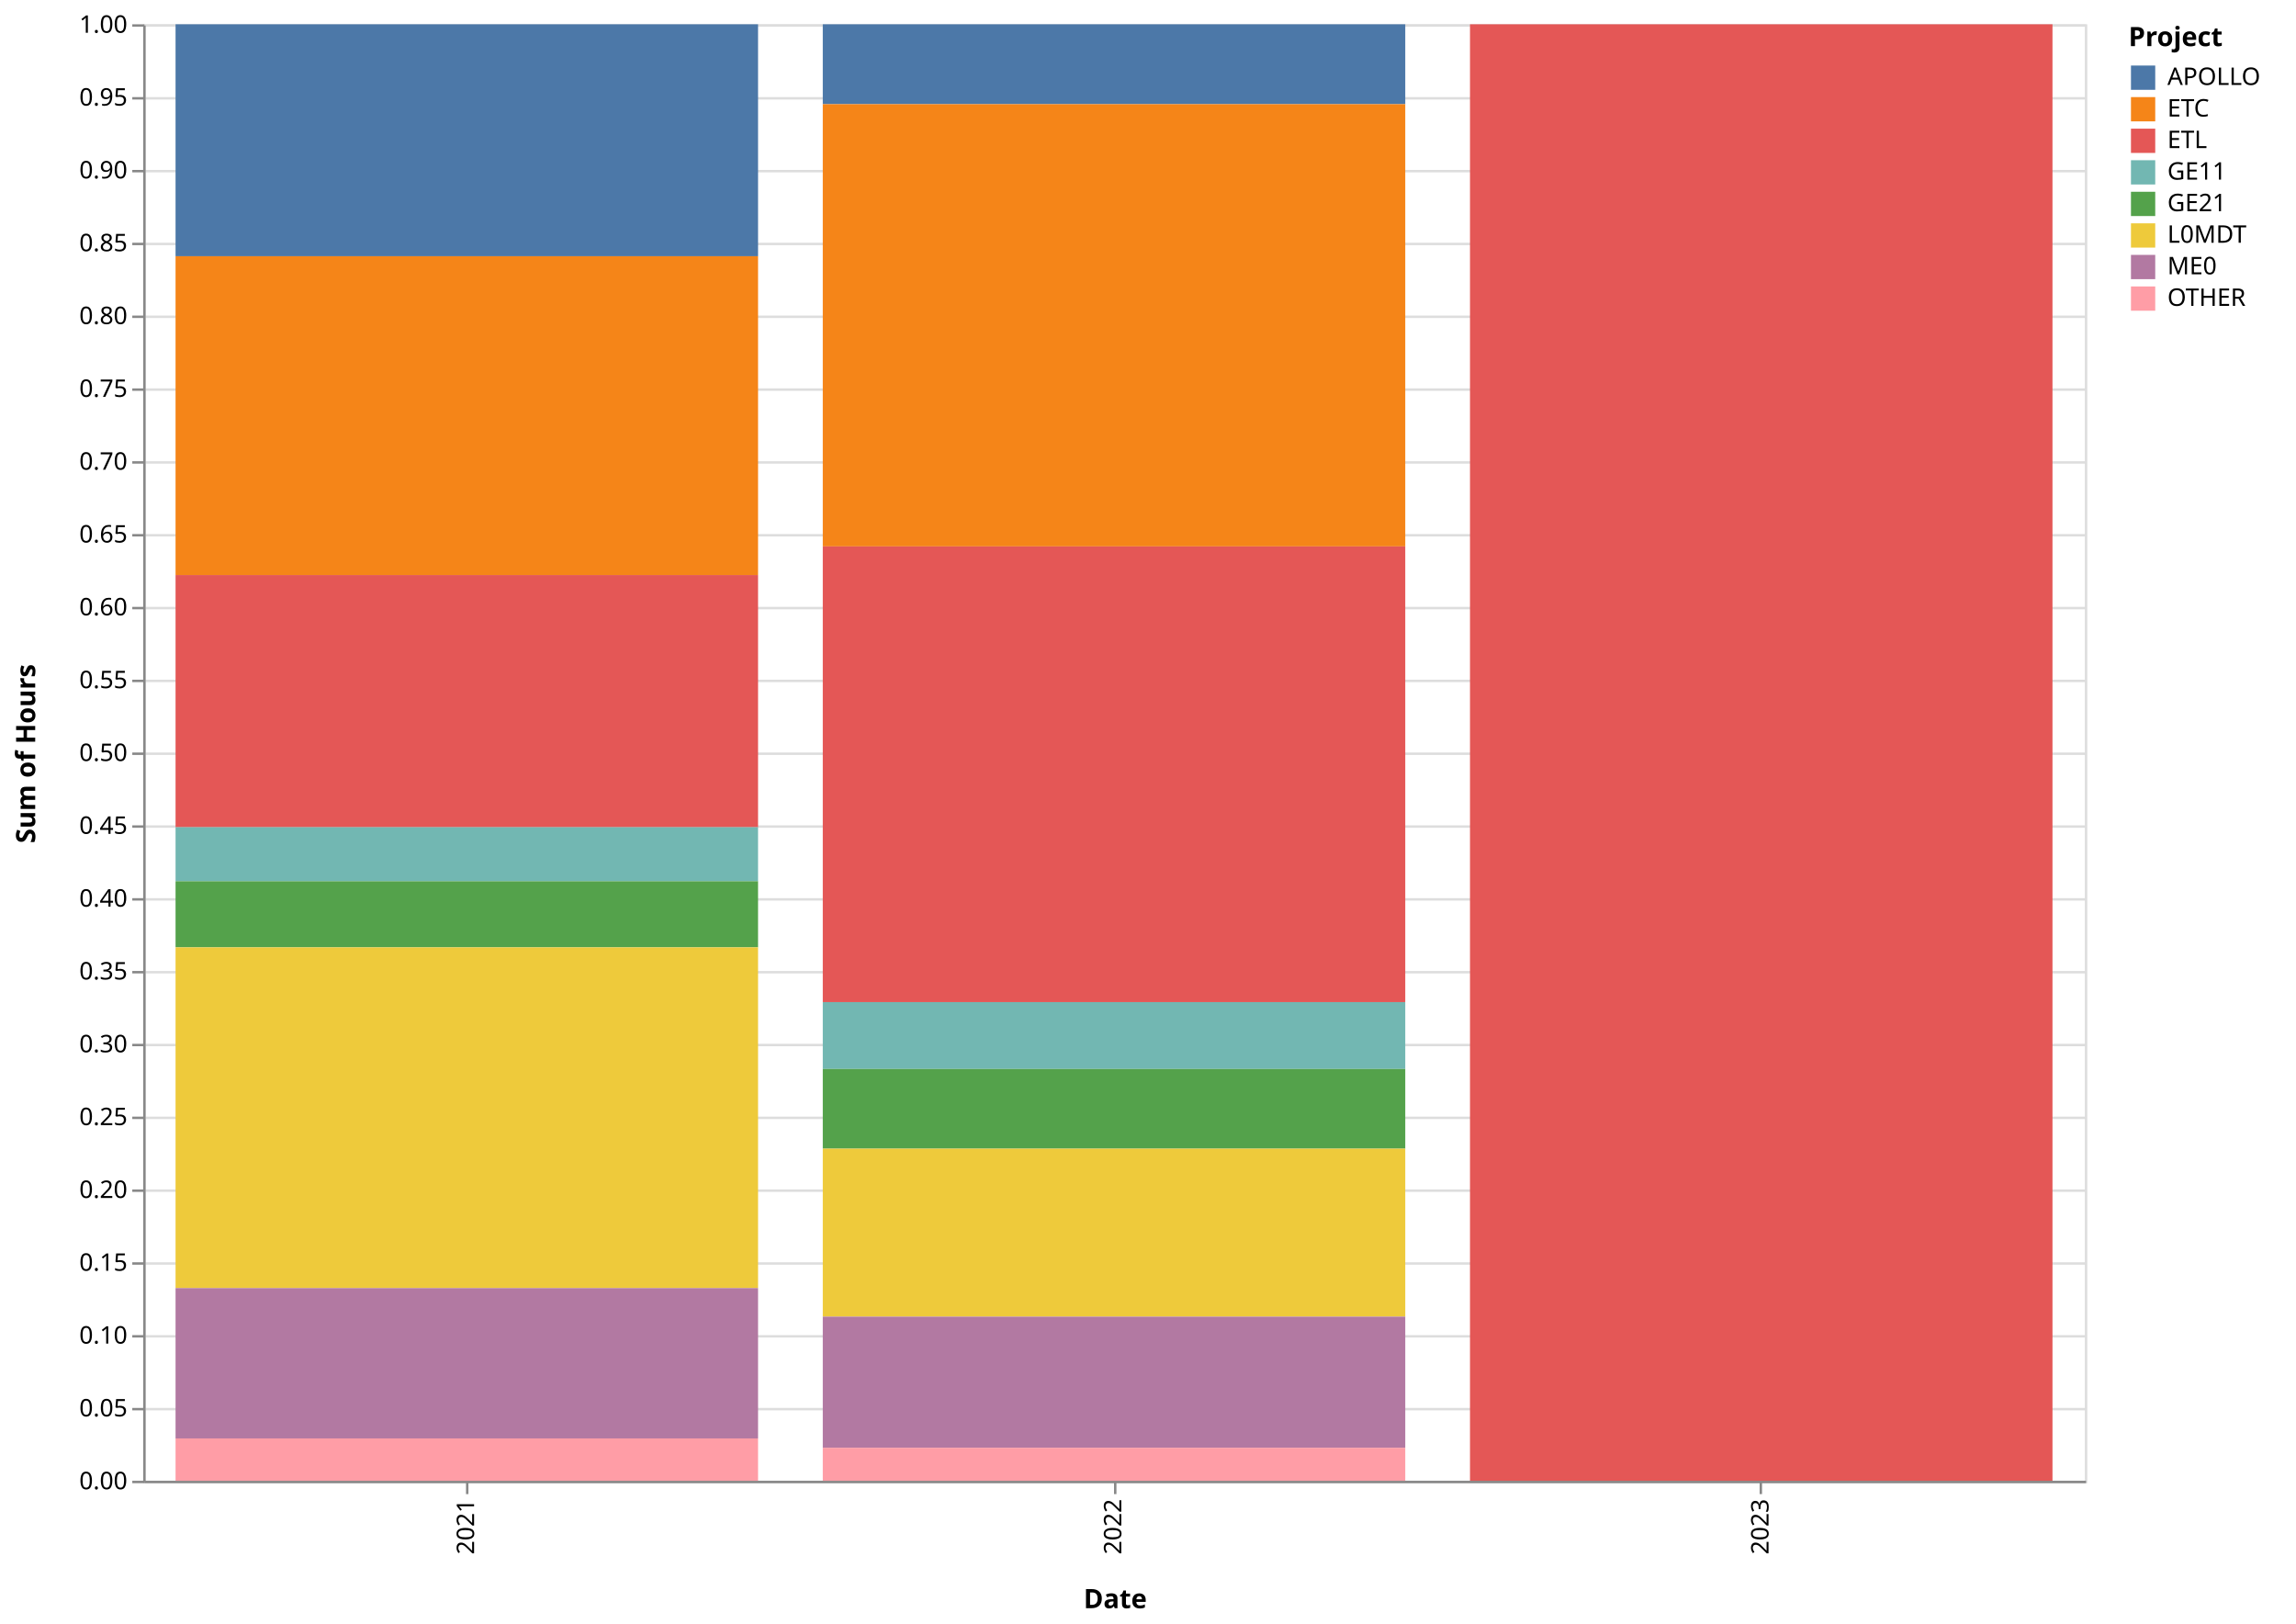
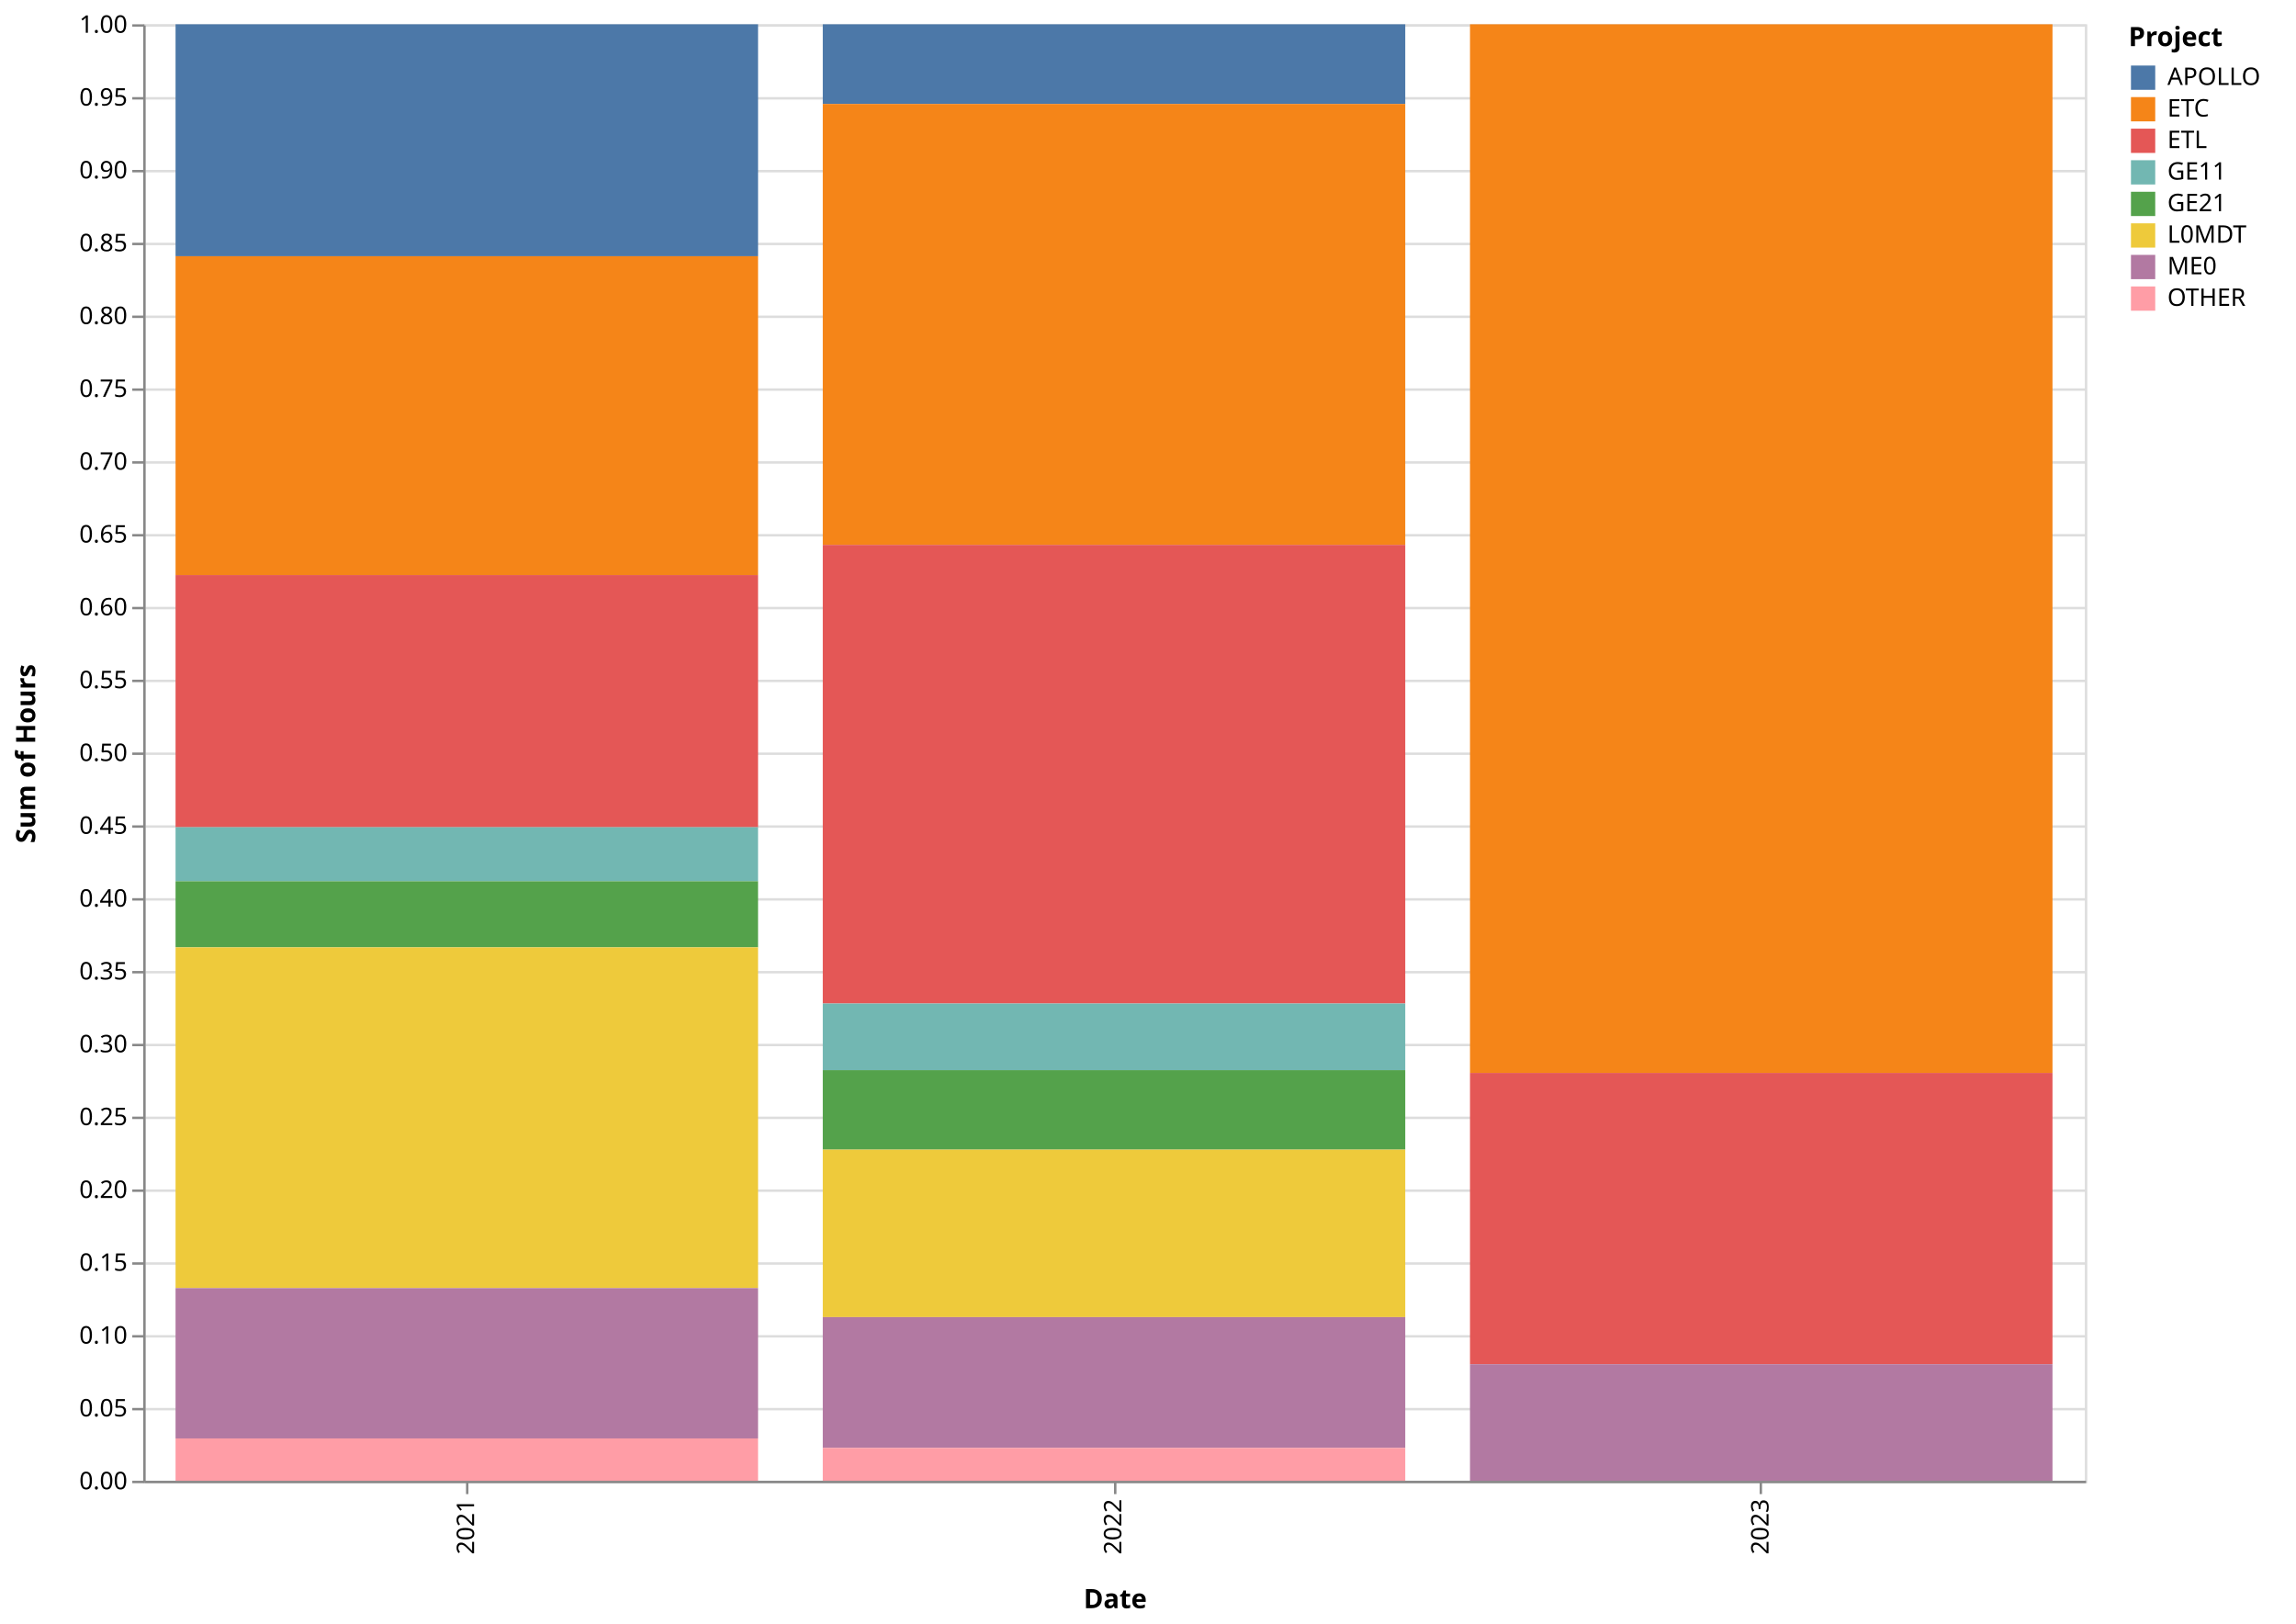
<svg xmlns="http://www.w3.org/2000/svg" class="marks" width="946" height="669" viewBox="0 0 946 669" version="1.1">
  <rect width="946" height="669" style="fill: white;" />
  <g transform="translate(59,10)">
    <g class="mark-group role-frame root">
      <g transform="translate(0,0)">
        <path class="background" d="M0.5,0.5h800v600h-800Z" style="fill: none; stroke: #ddd;" />
        <g>
          <g class="mark-group role-axis">
            <g transform="translate(0.5,0.5)">
              <path class="background" d="M0,0h0v0h0Z" style="pointer-events: none; fill: none;" />
              <g>
                <g class="mark-rule role-axis-grid" style="pointer-events: none;">
                  <line transform="translate(0,600)" x2="800" y2="0" style="fill: none; stroke: #ddd; stroke-width: 1; opacity: 1;" />
                  <line transform="translate(0,570)" x2="800" y2="0" style="fill: none; stroke: #ddd; stroke-width: 1; opacity: 1;" />
                  <line transform="translate(0,540)" x2="800" y2="0" style="fill: none; stroke: #ddd; stroke-width: 1; opacity: 1;" />
                  <line transform="translate(0,510)" x2="800" y2="0" style="fill: none; stroke: #ddd; stroke-width: 1; opacity: 1;" />
                  <line transform="translate(0,480)" x2="800" y2="0" style="fill: none; stroke: #ddd; stroke-width: 1; opacity: 1;" />
                  <line transform="translate(0,450)" x2="800" y2="0" style="fill: none; stroke: #ddd; stroke-width: 1; opacity: 1;" />
                  <line transform="translate(0,420)" x2="800" y2="0" style="fill: none; stroke: #ddd; stroke-width: 1; opacity: 1;" />
                  <line transform="translate(0,390)" x2="800" y2="0" style="fill: none; stroke: #ddd; stroke-width: 1; opacity: 1;" />
                  <line transform="translate(0,360)" x2="800" y2="0" style="fill: none; stroke: #ddd; stroke-width: 1; opacity: 1;" />
                  <line transform="translate(0,330)" x2="800" y2="0" style="fill: none; stroke: #ddd; stroke-width: 1; opacity: 1;" />
                  <line transform="translate(0,300)" x2="800" y2="0" style="fill: none; stroke: #ddd; stroke-width: 1; opacity: 1;" />
                  <line transform="translate(0,270)" x2="800" y2="0" style="fill: none; stroke: #ddd; stroke-width: 1; opacity: 1;" />
                  <line transform="translate(0,240)" x2="800" y2="0" style="fill: none; stroke: #ddd; stroke-width: 1; opacity: 1;" />
                  <line transform="translate(0,210)" x2="800" y2="0" style="fill: none; stroke: #ddd; stroke-width: 1; opacity: 1;" />
                  <line transform="translate(0,180)" x2="800" y2="0" style="fill: none; stroke: #ddd; stroke-width: 1; opacity: 1;" />
                  <line transform="translate(0,150)" x2="800" y2="0" style="fill: none; stroke: #ddd; stroke-width: 1; opacity: 1;" />
                  <line transform="translate(0,120)" x2="800" y2="0" style="fill: none; stroke: #ddd; stroke-width: 1; opacity: 1;" />
                  <line transform="translate(0,90)" x2="800" y2="0" style="fill: none; stroke: #ddd; stroke-width: 1; opacity: 1;" />
                  <line transform="translate(0,60)" x2="800" y2="0" style="fill: none; stroke: #ddd; stroke-width: 1; opacity: 1;" />
                  <line transform="translate(0,30)" x2="800" y2="0" style="fill: none; stroke: #ddd; stroke-width: 1; opacity: 1;" />
                  <line transform="translate(0,0)" x2="800" y2="0" style="fill: none; stroke: #ddd; stroke-width: 1; opacity: 1;" />
                </g>
              </g>
              <path class="foreground" d="" style="pointer-events: none; display: none; fill: none;" />
            </g>
          </g>
          <g class="mark-group role-axis">
            <g transform="translate(0.5,600.5)">
              <path class="background" d="M0,0h0v0h0Z" style="pointer-events: none; fill: none;" />
              <g>
                <g class="mark-rule role-axis-tick" style="pointer-events: none;">
                  <line transform="translate(133,0)" x2="0" y2="5" style="fill: none; stroke: #888; stroke-width: 1; opacity: 1;" />
                  <line transform="translate(400,0)" x2="0" y2="5" style="fill: none; stroke: #888; stroke-width: 1; opacity: 1;" />
                  <line transform="translate(666,0)" x2="0" y2="5" style="fill: none; stroke: #888; stroke-width: 1; opacity: 1;" />
                </g>
                <g class="mark-text role-axis-label" style="pointer-events: none;">
                  <text text-anchor="end" transform="translate(132.8333,7) rotate(270) translate(0,3)" style="font-family: sans-serif; font-size: 10px; fill: #000; opacity: 1;">2021</text>
                  <text text-anchor="end" transform="translate(399.5,7) rotate(270) translate(0,3)" style="font-family: sans-serif; font-size: 10px; fill: #000; opacity: 1;">2022</text>
                  <text text-anchor="end" transform="translate(666.1667,7) rotate(270) translate(0,3)" style="font-family: sans-serif; font-size: 10px; fill: #000; opacity: 1;">2023</text>
                </g>
                <g class="mark-rule role-axis-domain" style="pointer-events: none;">
                  <line transform="translate(0,0)" x2="800" y2="0" style="fill: none; stroke: #888; stroke-width: 1; opacity: 1;" />
                </g>
                <g class="mark-text role-axis-title" style="pointer-events: none;">
                  <text text-anchor="middle" transform="translate(400,52)" style="font-family: sans-serif; font-size: 11px; font-weight: bold; fill: #000; opacity: 1;">Date</text>
                </g>
              </g>
              <path class="foreground" d="" style="pointer-events: none; display: none; fill: none;" />
            </g>
          </g>
          <g class="mark-group role-axis">
            <g transform="translate(0.5,0.5)">
              <path class="background" d="M0,0h0v0h0Z" style="pointer-events: none; fill: none;" />
              <g>
                <g class="mark-rule role-axis-tick" style="pointer-events: none;">
                  <line transform="translate(0,600)" x2="-5" y2="0" style="fill: none; stroke: #888; stroke-width: 1; opacity: 1;" />
                  <line transform="translate(0,570)" x2="-5" y2="0" style="fill: none; stroke: #888; stroke-width: 1; opacity: 1;" />
                  <line transform="translate(0,540)" x2="-5" y2="0" style="fill: none; stroke: #888; stroke-width: 1; opacity: 1;" />
                  <line transform="translate(0,510)" x2="-5" y2="0" style="fill: none; stroke: #888; stroke-width: 1; opacity: 1;" />
                  <line transform="translate(0,480)" x2="-5" y2="0" style="fill: none; stroke: #888; stroke-width: 1; opacity: 1;" />
                  <line transform="translate(0,450)" x2="-5" y2="0" style="fill: none; stroke: #888; stroke-width: 1; opacity: 1;" />
                  <line transform="translate(0,420)" x2="-5" y2="0" style="fill: none; stroke: #888; stroke-width: 1; opacity: 1;" />
                  <line transform="translate(0,390)" x2="-5" y2="0" style="fill: none; stroke: #888; stroke-width: 1; opacity: 1;" />
                  <line transform="translate(0,360)" x2="-5" y2="0" style="fill: none; stroke: #888; stroke-width: 1; opacity: 1;" />
                  <line transform="translate(0,330)" x2="-5" y2="0" style="fill: none; stroke: #888; stroke-width: 1; opacity: 1;" />
                  <line transform="translate(0,300)" x2="-5" y2="0" style="fill: none; stroke: #888; stroke-width: 1; opacity: 1;" />
                  <line transform="translate(0,270)" x2="-5" y2="0" style="fill: none; stroke: #888; stroke-width: 1; opacity: 1;" />
                  <line transform="translate(0,240)" x2="-5" y2="0" style="fill: none; stroke: #888; stroke-width: 1; opacity: 1;" />
                  <line transform="translate(0,210)" x2="-5" y2="0" style="fill: none; stroke: #888; stroke-width: 1; opacity: 1;" />
                  <line transform="translate(0,180)" x2="-5" y2="0" style="fill: none; stroke: #888; stroke-width: 1; opacity: 1;" />
                  <line transform="translate(0,150)" x2="-5" y2="0" style="fill: none; stroke: #888; stroke-width: 1; opacity: 1;" />
                  <line transform="translate(0,120)" x2="-5" y2="0" style="fill: none; stroke: #888; stroke-width: 1; opacity: 1;" />
                  <line transform="translate(0,90)" x2="-5" y2="0" style="fill: none; stroke: #888; stroke-width: 1; opacity: 1;" />
                  <line transform="translate(0,60)" x2="-5" y2="0" style="fill: none; stroke: #888; stroke-width: 1; opacity: 1;" />
                  <line transform="translate(0,30)" x2="-5" y2="0" style="fill: none; stroke: #888; stroke-width: 1; opacity: 1;" />
                  <line transform="translate(0,0)" x2="-5" y2="0" style="fill: none; stroke: #888; stroke-width: 1; opacity: 1;" />
                </g>
                <g class="mark-text role-axis-label" style="pointer-events: none;">
                  <text text-anchor="end" transform="translate(-7,603)" style="font-family: sans-serif; font-size: 10px; fill: #000; opacity: 1;">0.00</text>
                  <text text-anchor="end" transform="translate(-7,573)" style="font-family: sans-serif; font-size: 10px; fill: #000; opacity: 1;">0.05</text>
                  <text text-anchor="end" transform="translate(-7,543)" style="font-family: sans-serif; font-size: 10px; fill: #000; opacity: 1;">0.10</text>
                  <text text-anchor="end" transform="translate(-7,513)" style="font-family: sans-serif; font-size: 10px; fill: #000; opacity: 1;">0.15</text>
                  <text text-anchor="end" transform="translate(-7,483)" style="font-family: sans-serif; font-size: 10px; fill: #000; opacity: 1;">0.20</text>
                  <text text-anchor="end" transform="translate(-7,453)" style="font-family: sans-serif; font-size: 10px; fill: #000; opacity: 1;">0.25</text>
                  <text text-anchor="end" transform="translate(-7,423)" style="font-family: sans-serif; font-size: 10px; fill: #000; opacity: 1;">0.30</text>
                  <text text-anchor="end" transform="translate(-7,393)" style="font-family: sans-serif; font-size: 10px; fill: #000; opacity: 1;">0.35</text>
                  <text text-anchor="end" transform="translate(-7,363)" style="font-family: sans-serif; font-size: 10px; fill: #000; opacity: 1;">0.40</text>
                  <text text-anchor="end" transform="translate(-7,333)" style="font-family: sans-serif; font-size: 10px; fill: #000; opacity: 1;">0.45</text>
                  <text text-anchor="end" transform="translate(-7,303)" style="font-family: sans-serif; font-size: 10px; fill: #000; opacity: 1;">0.50</text>
                  <text text-anchor="end" transform="translate(-7,273)" style="font-family: sans-serif; font-size: 10px; fill: #000; opacity: 1;">0.55</text>
                  <text text-anchor="end" transform="translate(-7,243)" style="font-family: sans-serif; font-size: 10px; fill: #000; opacity: 1;">0.60</text>
                  <text text-anchor="end" transform="translate(-7,213)" style="font-family: sans-serif; font-size: 10px; fill: #000; opacity: 1;">0.65</text>
                  <text text-anchor="end" transform="translate(-7,183)" style="font-family: sans-serif; font-size: 10px; fill: #000; opacity: 1;">0.70</text>
                  <text text-anchor="end" transform="translate(-7,153)" style="font-family: sans-serif; font-size: 10px; fill: #000; opacity: 1;">0.75</text>
                  <text text-anchor="end" transform="translate(-7,123)" style="font-family: sans-serif; font-size: 10px; fill: #000; opacity: 1;">0.80</text>
                  <text text-anchor="end" transform="translate(-7,93)" style="font-family: sans-serif; font-size: 10px; fill: #000; opacity: 1;">0.85</text>
                  <text text-anchor="end" transform="translate(-7,63)" style="font-family: sans-serif; font-size: 10px; fill: #000; opacity: 1;">0.90</text>
                  <text text-anchor="end" transform="translate(-7,33)" style="font-family: sans-serif; font-size: 10px; fill: #000; opacity: 1;">0.95</text>
                  <text text-anchor="end" transform="translate(-7,3)" style="font-family: sans-serif; font-size: 10px; fill: #000; opacity: 1;">1.00</text>
                </g>
                <g class="mark-rule role-axis-domain" style="pointer-events: none;">
                  <line transform="translate(0,600)" x2="0" y2="-600" style="fill: none; stroke: #888; stroke-width: 1; opacity: 1;" />
                </g>
                <g class="mark-text role-axis-title" style="pointer-events: none;">
                  <text text-anchor="middle" transform="translate(-43,300) rotate(-90) translate(0,-2)" style="font-family: sans-serif; font-size: 11px; font-weight: bold; fill: #000; opacity: 1;">Sum of Hours</text>
                </g>
              </g>
              <path class="foreground" d="" style="pointer-events: none; display: none; fill: none;" />
            </g>
          </g>
          <g class="mark-rect role-mark marks">
            <path d="M13.333,0h240v95.552h-240Z" style="fill: #4c78a8;" />
-             <path d="M280,6.661338147750939e-14h240v32.921h-240Z" style="fill: #4c78a8;" />
+             <path d="M280,6.661338147750939e-14h240v32.825h-240Z" style="fill: #4c78a8;" />
            <path d="M13.333,95.552h240v131.345h-240Z" style="fill: #f58518;" />
-             <path d="M280,32.921h240v182.171h-240Z" style="fill: #f58518;" />
+             <path d="M280,32.825h240v181.637h-240Z" style="fill: #f58518;" />
+             <path d="M546.667,0h240v432h-240Z" style="fill: #f58518;" />
            <path d="M13.333,226.897h240v103.878h-240Z" style="fill: #e45756;" />
-             <path d="M280,215.093h240v187.732h-240Z" style="fill: #e45756;" />
-             <path d="M546.667,0h240v600h-240Z" style="fill: #e45756;" />
+             <path d="M280,214.462h240v188.941h-240Z" style="fill: #e45756;" />
+             <path d="M546.667,432h240v120h-240Z" style="fill: #e45756;" />
            <path d="M13.333,330.774h240v22.254h-240Z" style="fill: #72b7b2;" />
-             <path d="M280,402.824h240v27.538h-240Z" style="fill: #72b7b2;" />
+             <path d="M280,403.403h240v27.457h-240Z" style="fill: #72b7b2;" />
            <path d="M13.333,353.028h240v27.234h-240Z" style="fill: #54a24b;" />
-             <path d="M280,430.362h240v32.833h-240Z" style="fill: #54a24b;" />
+             <path d="M280,430.859h240v32.737h-240Z" style="fill: #54a24b;" />
            <path d="M13.333,380.262h240v140.371h-240Z" style="fill: #eeca3b;" />
-             <path d="M280,463.195h240v69.197h-240Z" style="fill: #eeca3b;" />
+             <path d="M280,463.596h240v68.994h-240Z" style="fill: #eeca3b;" />
            <path d="M13.333,520.633h240v61.937h-240Z" style="fill: #b279a2;" />
-             <path d="M280,532.392h240v54.016h-240Z" style="fill: #b279a2;" />
+             <path d="M280,532.59h240v53.857h-240Z" style="fill: #b279a2;" />
+             <path d="M546.667,552h240v48h-240Z" style="fill: #b279a2;" />
            <path d="M13.333,582.57h240v17.43h-240Z" style="fill: #ff9da6;" />
-             <path d="M280,586.408h240v13.592h-240Z" style="fill: #ff9da6;" />
+             <path d="M280,586.448h240v13.552h-240Z" style="fill: #ff9da6;" />
          </g>
          <g class="mark-group role-legend">
            <g transform="translate(818,0)">
              <path class="background" d="M0,0h64v118h-64Z" style="pointer-events: none; fill: none;" />
              <g>
                <g class="mark-group role-legend-entry">
                  <g transform="translate(0,16)">
                    <path class="background" d="M0,0h0v0h0Z" style="pointer-events: none; fill: none;" />
                    <g>
                      <g class="mark-group role-scope">
                        <g transform="translate(0,0)">
                          <path class="background" d="M0,0h64v11h-64Z" style="pointer-events: none; fill: none; opacity: 1;" />
                          <g>
                            <g class="mark-symbol role-legend-symbol" style="pointer-events: none;">
                              <path transform="translate(6,6)" d="M-5,-5h10v10h-10Z" style="fill: #4c78a8; stroke-width: 1.5; opacity: 1;" />
                            </g>
                            <g class="mark-text role-legend-label" style="pointer-events: none;">
                              <text text-anchor="start" transform="translate(16,9)" style="font-family: sans-serif; font-size: 10px; fill: #000; opacity: 1;">APOLLO</text>
                            </g>
                          </g>
                          <path class="foreground" d="" style="pointer-events: none; display: none; fill: none;" />
                        </g>
                        <g transform="translate(0,13)">
                          <path class="background" d="M0,0h64v11h-64Z" style="pointer-events: none; fill: none; opacity: 1;" />
                          <g>
                            <g class="mark-symbol role-legend-symbol" style="pointer-events: none;">
                              <path transform="translate(6,6)" d="M-5,-5h10v10h-10Z" style="fill: #f58518; stroke-width: 1.5; opacity: 1;" />
                            </g>
                            <g class="mark-text role-legend-label" style="pointer-events: none;">
                              <text text-anchor="start" transform="translate(16,9)" style="font-family: sans-serif; font-size: 10px; fill: #000; opacity: 1;">ETC</text>
                            </g>
                          </g>
                          <path class="foreground" d="" style="pointer-events: none; display: none; fill: none;" />
                        </g>
                        <g transform="translate(0,26)">
                          <path class="background" d="M0,0h64v11h-64Z" style="pointer-events: none; fill: none; opacity: 1;" />
                          <g>
                            <g class="mark-symbol role-legend-symbol" style="pointer-events: none;">
                              <path transform="translate(6,6)" d="M-5,-5h10v10h-10Z" style="fill: #e45756; stroke-width: 1.5; opacity: 1;" />
                            </g>
                            <g class="mark-text role-legend-label" style="pointer-events: none;">
                              <text text-anchor="start" transform="translate(16,9)" style="font-family: sans-serif; font-size: 10px; fill: #000; opacity: 1;">ETL</text>
                            </g>
                          </g>
                          <path class="foreground" d="" style="pointer-events: none; display: none; fill: none;" />
                        </g>
                        <g transform="translate(0,39)">
                          <path class="background" d="M0,0h64v11h-64Z" style="pointer-events: none; fill: none; opacity: 1;" />
                          <g>
                            <g class="mark-symbol role-legend-symbol" style="pointer-events: none;">
                              <path transform="translate(6,6)" d="M-5,-5h10v10h-10Z" style="fill: #72b7b2; stroke-width: 1.5; opacity: 1;" />
                            </g>
                            <g class="mark-text role-legend-label" style="pointer-events: none;">
                              <text text-anchor="start" transform="translate(16,9)" style="font-family: sans-serif; font-size: 10px; fill: #000; opacity: 1;">GE11</text>
                            </g>
                          </g>
                          <path class="foreground" d="" style="pointer-events: none; display: none; fill: none;" />
                        </g>
                        <g transform="translate(0,52)">
                          <path class="background" d="M0,0h64v11h-64Z" style="pointer-events: none; fill: none; opacity: 1;" />
                          <g>
                            <g class="mark-symbol role-legend-symbol" style="pointer-events: none;">
                              <path transform="translate(6,6)" d="M-5,-5h10v10h-10Z" style="fill: #54a24b; stroke-width: 1.5; opacity: 1;" />
                            </g>
                            <g class="mark-text role-legend-label" style="pointer-events: none;">
                              <text text-anchor="start" transform="translate(16,9)" style="font-family: sans-serif; font-size: 10px; fill: #000; opacity: 1;">GE21</text>
                            </g>
                          </g>
                          <path class="foreground" d="" style="pointer-events: none; display: none; fill: none;" />
                        </g>
                        <g transform="translate(0,65)">
                          <path class="background" d="M0,0h64v11h-64Z" style="pointer-events: none; fill: none; opacity: 1;" />
                          <g>
                            <g class="mark-symbol role-legend-symbol" style="pointer-events: none;">
                              <path transform="translate(6,6)" d="M-5,-5h10v10h-10Z" style="fill: #eeca3b; stroke-width: 1.5; opacity: 1;" />
                            </g>
                            <g class="mark-text role-legend-label" style="pointer-events: none;">
                              <text text-anchor="start" transform="translate(16,9)" style="font-family: sans-serif; font-size: 10px; fill: #000; opacity: 1;">L0MDT</text>
                            </g>
                          </g>
                          <path class="foreground" d="" style="pointer-events: none; display: none; fill: none;" />
                        </g>
                        <g transform="translate(0,78)">
                          <path class="background" d="M0,0h64v11h-64Z" style="pointer-events: none; fill: none; opacity: 1;" />
                          <g>
                            <g class="mark-symbol role-legend-symbol" style="pointer-events: none;">
                              <path transform="translate(6,6)" d="M-5,-5h10v10h-10Z" style="fill: #b279a2; stroke-width: 1.5; opacity: 1;" />
                            </g>
                            <g class="mark-text role-legend-label" style="pointer-events: none;">
                              <text text-anchor="start" transform="translate(16,9)" style="font-family: sans-serif; font-size: 10px; fill: #000; opacity: 1;">ME0</text>
                            </g>
                          </g>
                          <path class="foreground" d="" style="pointer-events: none; display: none; fill: none;" />
                        </g>
                        <g transform="translate(0,91)">
                          <path class="background" d="M0,0h64v11h-64Z" style="pointer-events: none; fill: none; opacity: 1;" />
                          <g>
                            <g class="mark-symbol role-legend-symbol" style="pointer-events: none;">
                              <path transform="translate(6,6)" d="M-5,-5h10v10h-10Z" style="fill: #ff9da6; stroke-width: 1.5; opacity: 1;" />
                            </g>
                            <g class="mark-text role-legend-label" style="pointer-events: none;">
                              <text text-anchor="start" transform="translate(16,9)" style="font-family: sans-serif; font-size: 10px; fill: #000; opacity: 1;">OTHER</text>
                            </g>
                          </g>
                          <path class="foreground" d="" style="pointer-events: none; display: none; fill: none;" />
                        </g>
                      </g>
                    </g>
                    <path class="foreground" d="" style="pointer-events: none; display: none; fill: none;" />
                  </g>
                </g>
                <g class="mark-text role-legend-title" style="pointer-events: none;">
                  <text text-anchor="start" transform="translate(0,9)" style="font-family: sans-serif; font-size: 11px; font-weight: bold; fill: #000; opacity: 1;">Project</text>
                </g>
              </g>
              <path class="foreground" d="" style="pointer-events: none; display: none; fill: none;" />
            </g>
          </g>
        </g>
        <path class="foreground" d="" style="display: none; fill: none;" />
      </g>
    </g>
  </g>
</svg>
